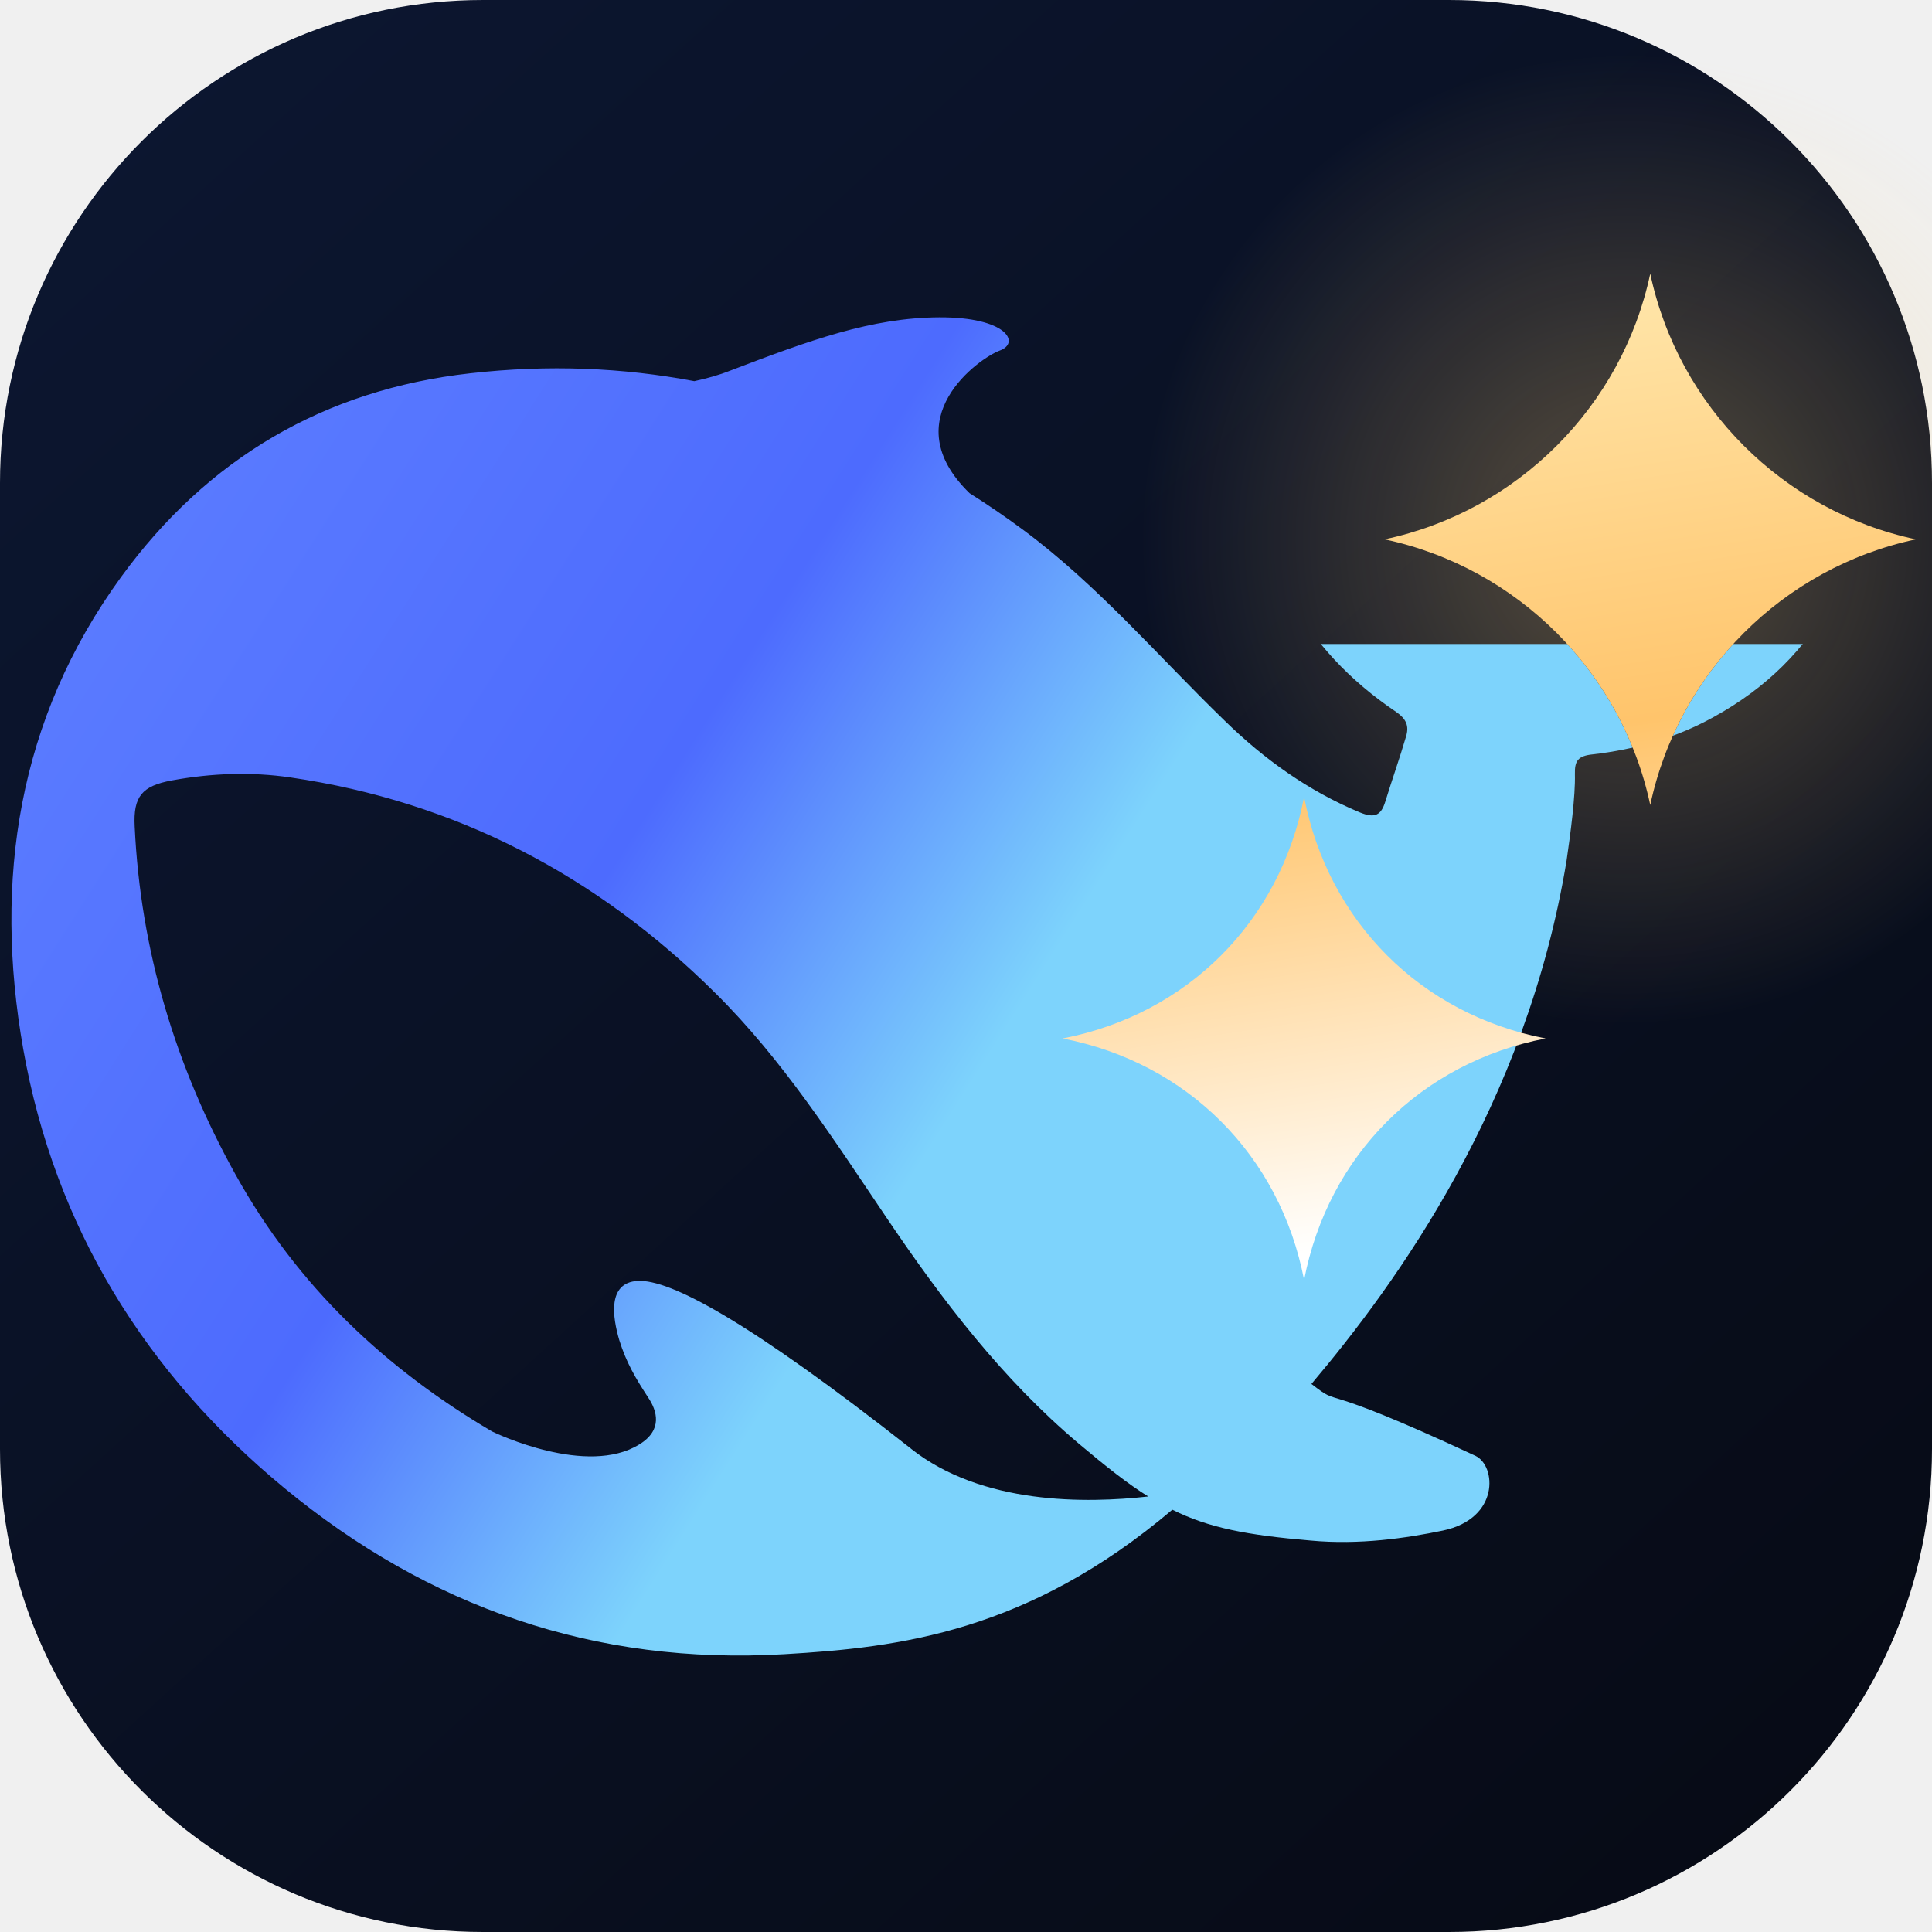
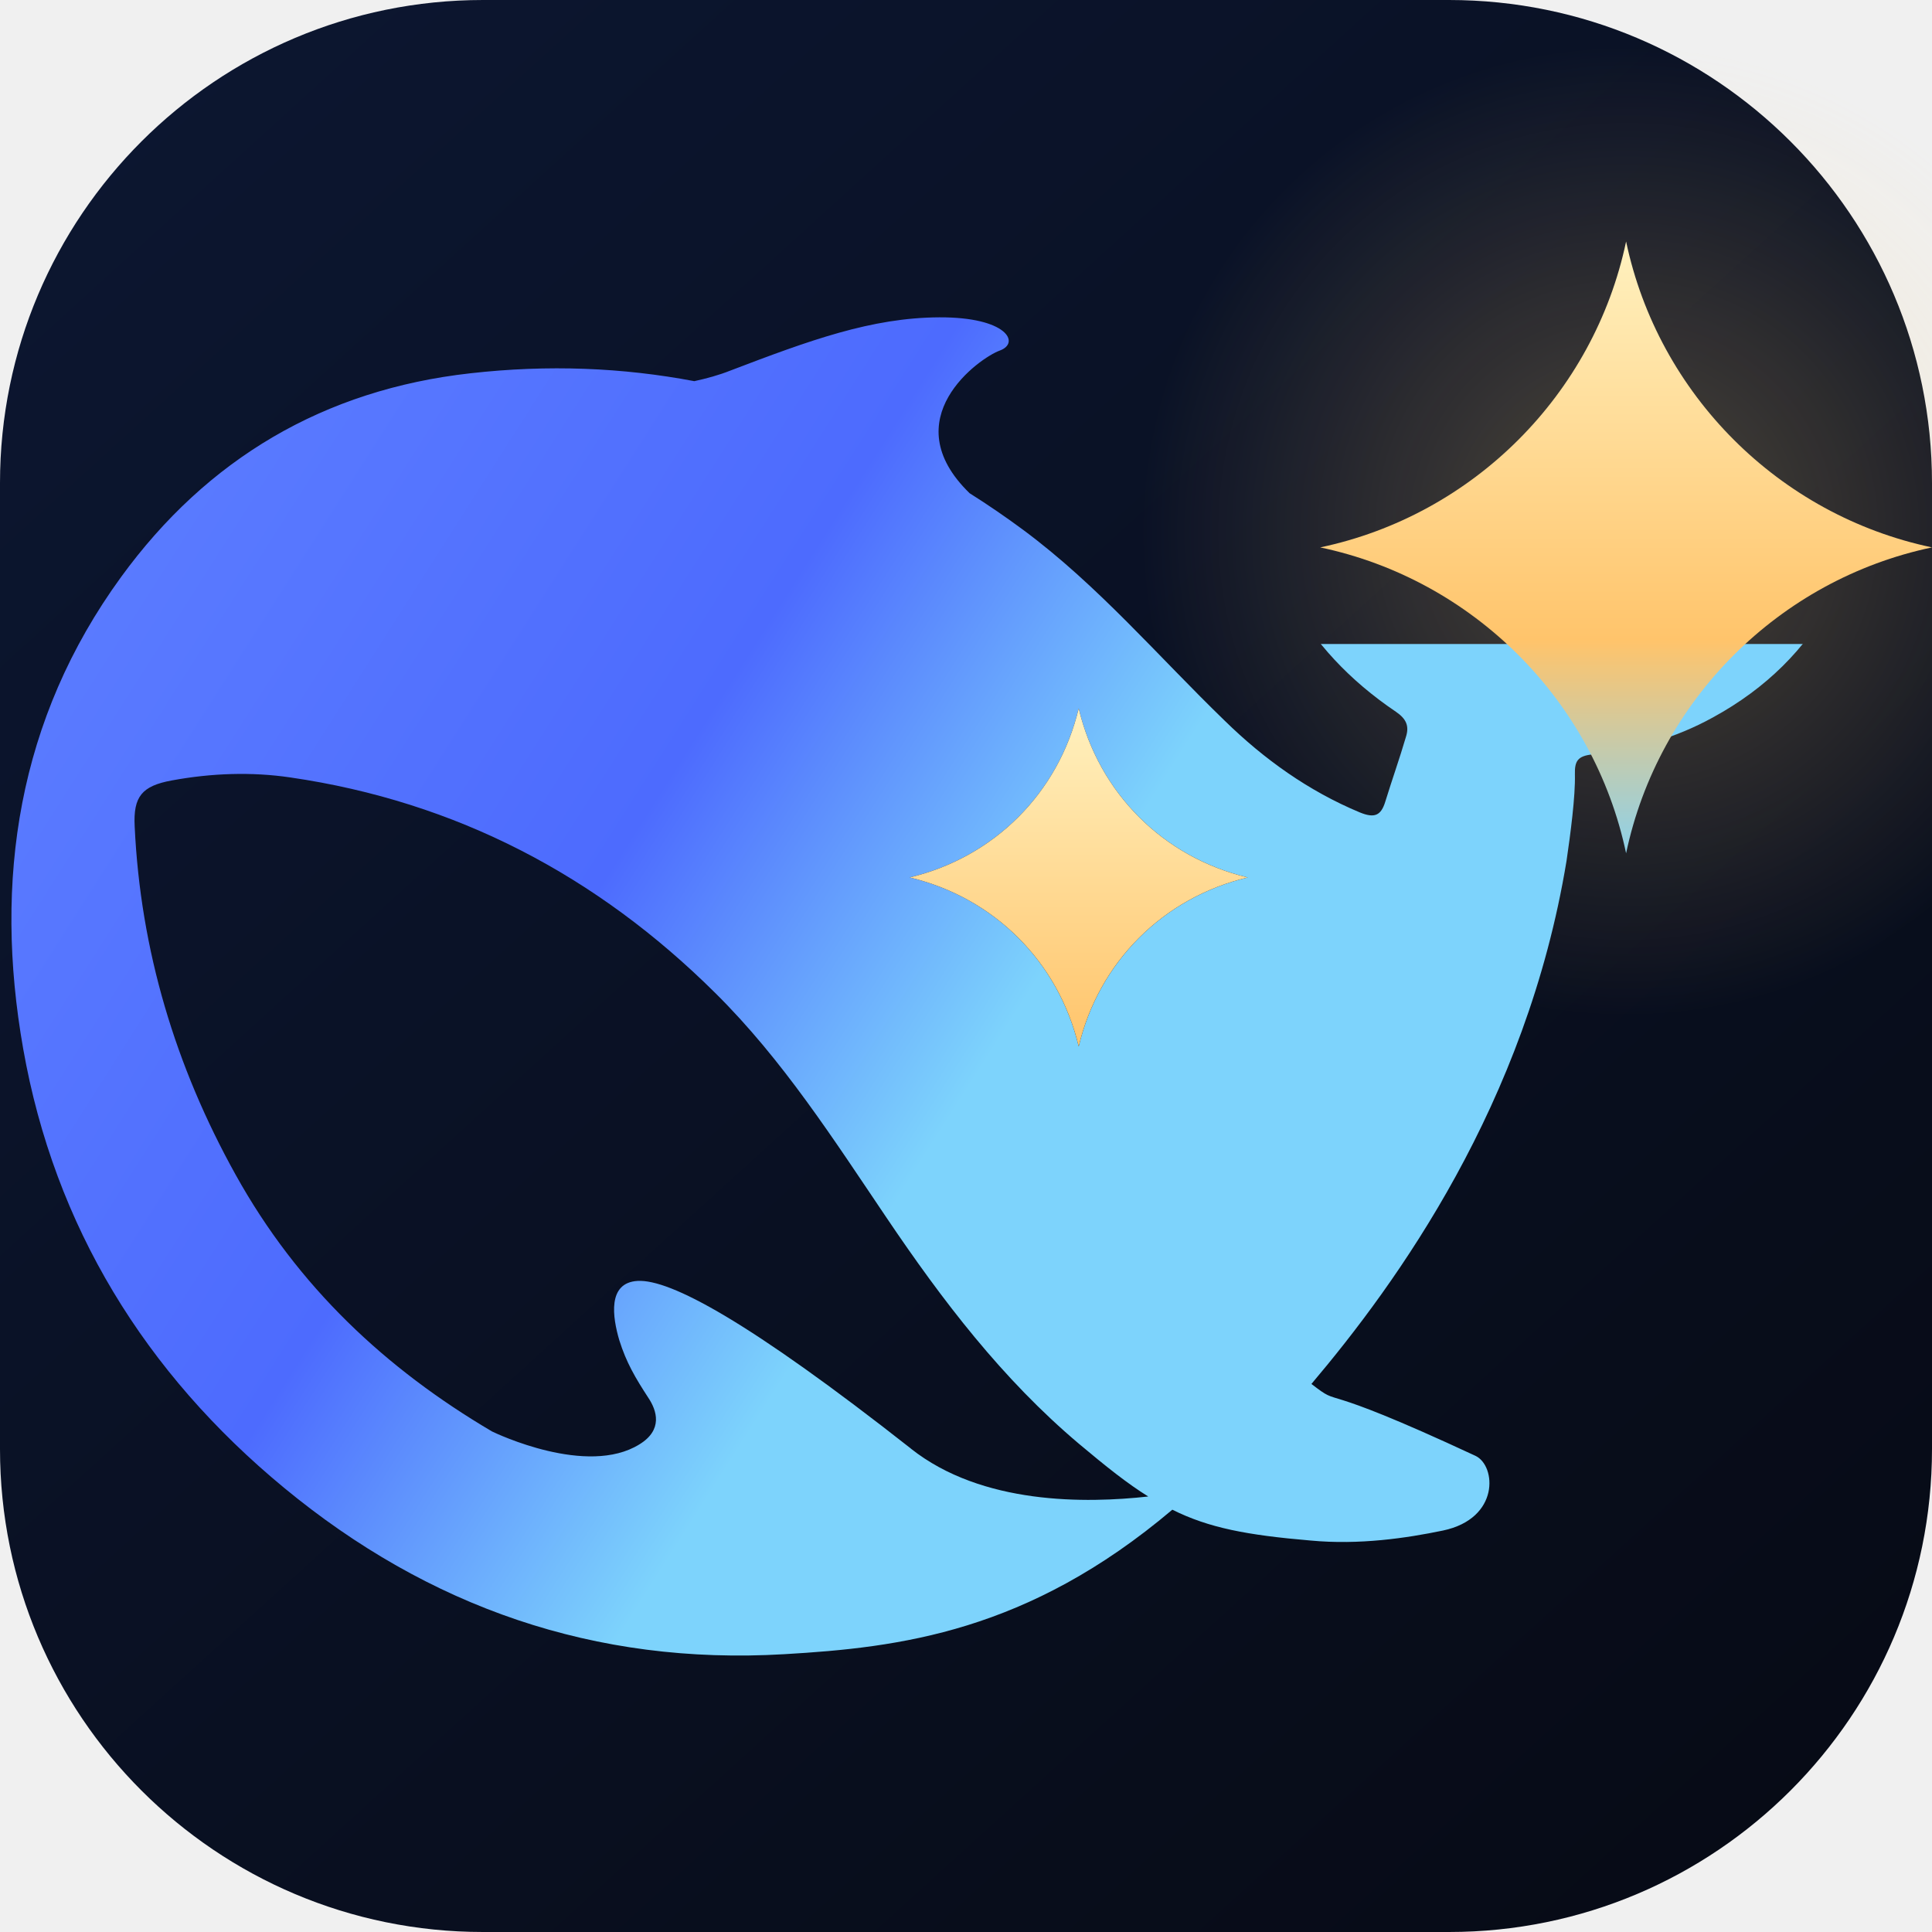
<svg xmlns="http://www.w3.org/2000/svg" viewBox="0 0 24 24" width="32" height="32" role="img" aria-label="Baibao">
  <defs>
    <linearGradient id="bb-tile" x1="2" y1="1" x2="22" y2="23" gradientUnits="userSpaceOnUse">
      <stop stop-color="#0C1630" />
      <stop offset="1" stop-color="#070B16" />
    </linearGradient>
    <linearGradient id="bb-whale" x1="2" y1="5" x2="13" y2="12" gradientUnits="userSpaceOnUse">
      <stop stop-color="#5B7CFF" />
      <stop offset="0.6" stop-color="#4D6BFE" />
      <stop offset="1" stop-color="#7DD3FC" />
    </linearGradient>
-     <linearGradient id="bb-light" x1="18" y1="2" x2="20" y2="15" gradientUnits="userSpaceOnUse">
+     <linearGradient id="bb-tail" x1="20.2" y1="11" x2="20.2" y2="3" gradientUnits="userSpaceOnUse">
+       <stop stop-color="#7DD3FC" />
+       <stop offset="0.38" stop-color="#FFC46B" />
+       <stop offset="1" stop-color="#FFF1BF" />
+     </linearGradient>
+     <linearGradient id="bb-eye" x1="13.4" y1="8.8" x2="13.4" y2="13" gradientUnits="userSpaceOnUse">
      <stop stop-color="#FFF1BF" />
-       <stop offset="0.55" stop-color="#FFC46B" />
-       <stop offset="1" stop-color="#FFFFFF" />
+       <stop offset="1" stop-color="#FFC46B" />
    </linearGradient>
    <radialGradient id="bb-glow" cx="0.5" cy="0.5" r="0.5">
-       <stop stop-color="#FFD27A" stop-opacity="0.32" />
+       <stop stop-color="#FFD27A" stop-opacity="0.28" />
      <stop offset="1" stop-color="#FFD27A" stop-opacity="0" />
    </radialGradient>
    <mask id="bb-cuts" maskUnits="userSpaceOnUse" x="0" y="0" width="24" height="24">
      <rect width="24" height="24" fill="white" />
-       <rect x="15.2" y="3" width="8.8" height="5" fill="black" />
-       <path d="M20.5 3.4c.35 1.65 1.65 2.95 3.3 3.3-1.65.35-2.95 1.65-3.3 3.3-.35-1.65-1.65-2.95-3.3-3.3 1.65-.35 2.95-1.65 3.3-3.3Z" fill="black" />
+       <rect x="15.0" y="3" width="9" height="5" fill="black" />
+       <path d="M13.4 8.8c.25 1.05 1.05 1.85 2.1 2.1-1.05.25-1.85 1.05-2.1 2.1-.25-1.05-1.05-1.85-2.1-2.1 1.05-.25 1.85-1.05 2.1-2.1Z" fill="black" />
    </mask>
  </defs>
  <rect width="24" height="24" rx="6" fill="url(#bb-tile)" />
-   <circle cx="20.2" cy="6.7" r="6" fill="url(#bb-glow)" />
+   <circle cx="20.2" cy="6.6" r="6" fill="url(#bb-glow)" />
  <path d="M23.058 4.952C22.813 4.832 22.707 5.061 22.564 5.177C22.515 5.215 22.473 5.264 22.432 5.309C22.073 5.692 21.654 5.943 21.107 5.913C20.307 5.868 19.624 6.12 19.02 6.732C18.892 5.977 18.465 5.527 17.816 5.238C17.477 5.088 17.133 4.937 16.895 4.611C16.729 4.378 16.684 4.119 16.601 3.864C16.548 3.709 16.495 3.552 16.318 3.525C16.125 3.495 16.05 3.657 15.974 3.792C15.672 4.344 15.555 4.952 15.567 5.568C15.593 6.954 16.178 8.057 17.341 8.842C17.473 8.932 17.507 9.022 17.465 9.154C17.386 9.424 17.292 9.687 17.209 9.957C17.156 10.13 17.077 10.168 16.892 10.092C16.254 9.826 15.703 9.431 15.216 8.955C14.389 8.155 13.642 7.273 12.71 6.582C12.491 6.42 12.272 6.27 12.045 6.127C11.094 5.204 12.17 4.445 12.419 4.355C12.679 4.261 12.509 3.938 11.668 3.942C10.826 3.946 10.056 4.228 9.074 4.603C8.931 4.66 8.78 4.701 8.625 4.735C7.735 4.566 6.81 4.528 5.844 4.637C4.025 4.84 2.572 5.7 1.504 7.168C0.221 8.932 -0.081 10.937 0.288 13.028C0.677 15.232 1.802 17.057 3.53 18.483C5.323 19.962 7.387 20.688 9.743 20.549C11.174 20.466 12.766 20.274 14.563 18.754C15.016 18.98 15.491 19.07 16.28 19.137C16.887 19.194 17.472 19.107 17.925 19.013C18.635 18.863 18.586 18.206 18.329 18.085C16.25 17.117 16.706 17.511 16.291 17.192C17.348 15.942 18.962 13.72 19.46 10.694C19.509 10.36 19.571 9.89 19.564 9.619C19.56 9.454 19.598 9.39 19.786 9.371C20.307 9.311 20.813 9.169 21.277 8.913C22.625 8.177 23.168 6.968 23.296 5.519C23.315 5.298 23.292 5.069 23.058 4.952Z M11.316 17.995C9.301 16.411 8.323 15.889 7.92 15.912C7.542 15.934 7.61 16.366 7.693 16.648C7.78 16.926 7.893 17.117 8.052 17.361C8.161 17.523 8.237 17.763 7.942 17.943C7.293 18.345 6.165 17.808 6.112 17.782C4.798 17.008 3.7 15.987 2.926 14.591C2.179 13.247 1.745 11.805 1.673 10.266C1.654 9.894 1.764 9.763 2.134 9.695C2.621 9.605 3.123 9.586 3.609 9.658C5.666 9.958 7.417 10.878 8.885 12.335C9.723 13.164 10.357 14.156 11.011 15.124C11.705 16.153 12.452 17.133 13.404 17.936C13.74 18.218 14.008 18.432 14.264 18.59C13.491 18.676 12.2 18.695 11.316 17.996V17.995Z" fill="url(#bb-whale)" mask="url(#bb-cuts)" />
-   <path d="M20.5 3.4c.35 1.65 1.65 2.95 3.3 3.3-1.65.35-2.95 1.65-3.3 3.3-.35-1.65-1.65-2.95-3.3-3.3 1.65-.35 2.95-1.65 3.3-3.3Z" fill="url(#bb-light)" />
-   <path d="M16.2 9.9c.3 1.55 1.45 2.7 3 3-1.55.3-2.7 1.45-3 3-.3-1.55-1.45-2.7-3-3 1.55-.3 2.7-1.45 3-3Z" fill="url(#bb-light)" />
+   <path d="M20.2 3.0c.4 1.9 1.9 3.4 3.8 3.8-1.9.4-3.4 1.9-3.8 3.8-.4-1.9-1.9-3.4-3.8-3.8 1.9-.4 3.4-1.9 3.8-3.8Z" fill="url(#bb-tail)" />
+   <path d="M13.4 8.8c.25 1.05 1.05 1.85 2.1 2.1-1.05.25-1.85 1.05-2.1 2.1-.25-1.05-1.05-1.85-2.1-2.1 1.05-.25 1.85-1.05 2.1-2.1Z" fill="url(#bb-eye)" />
</svg>
